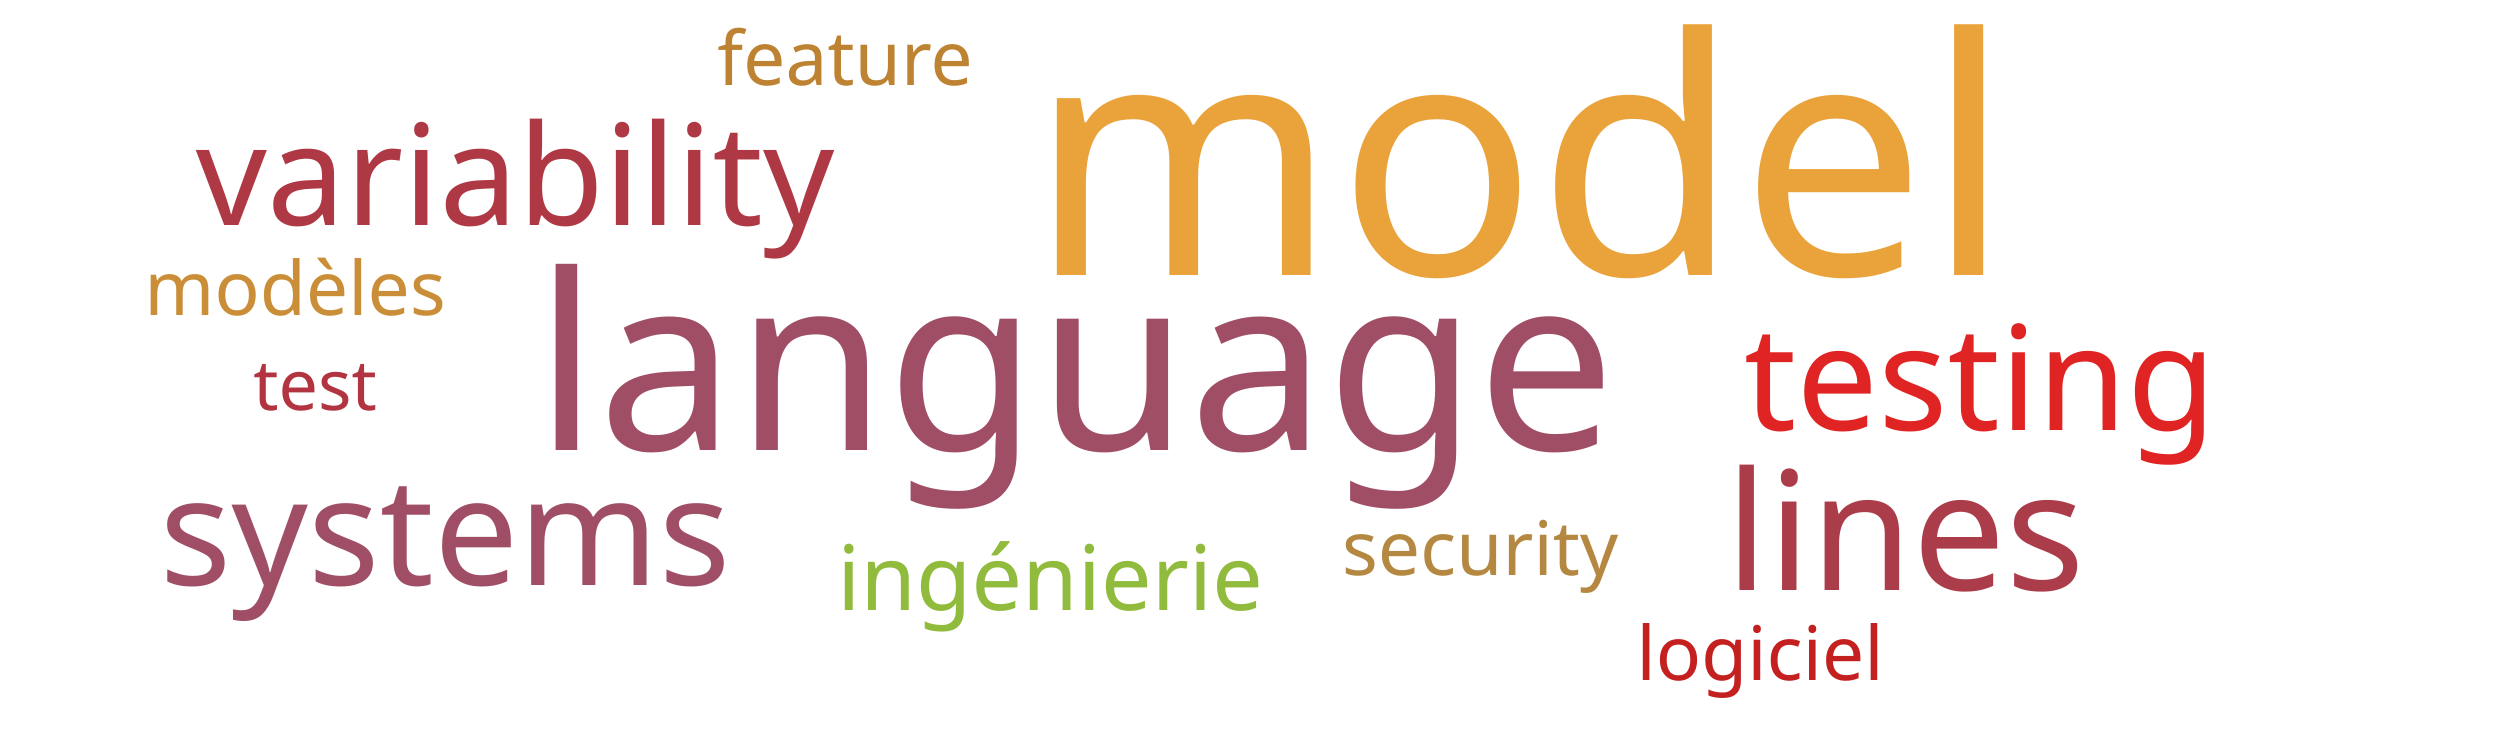
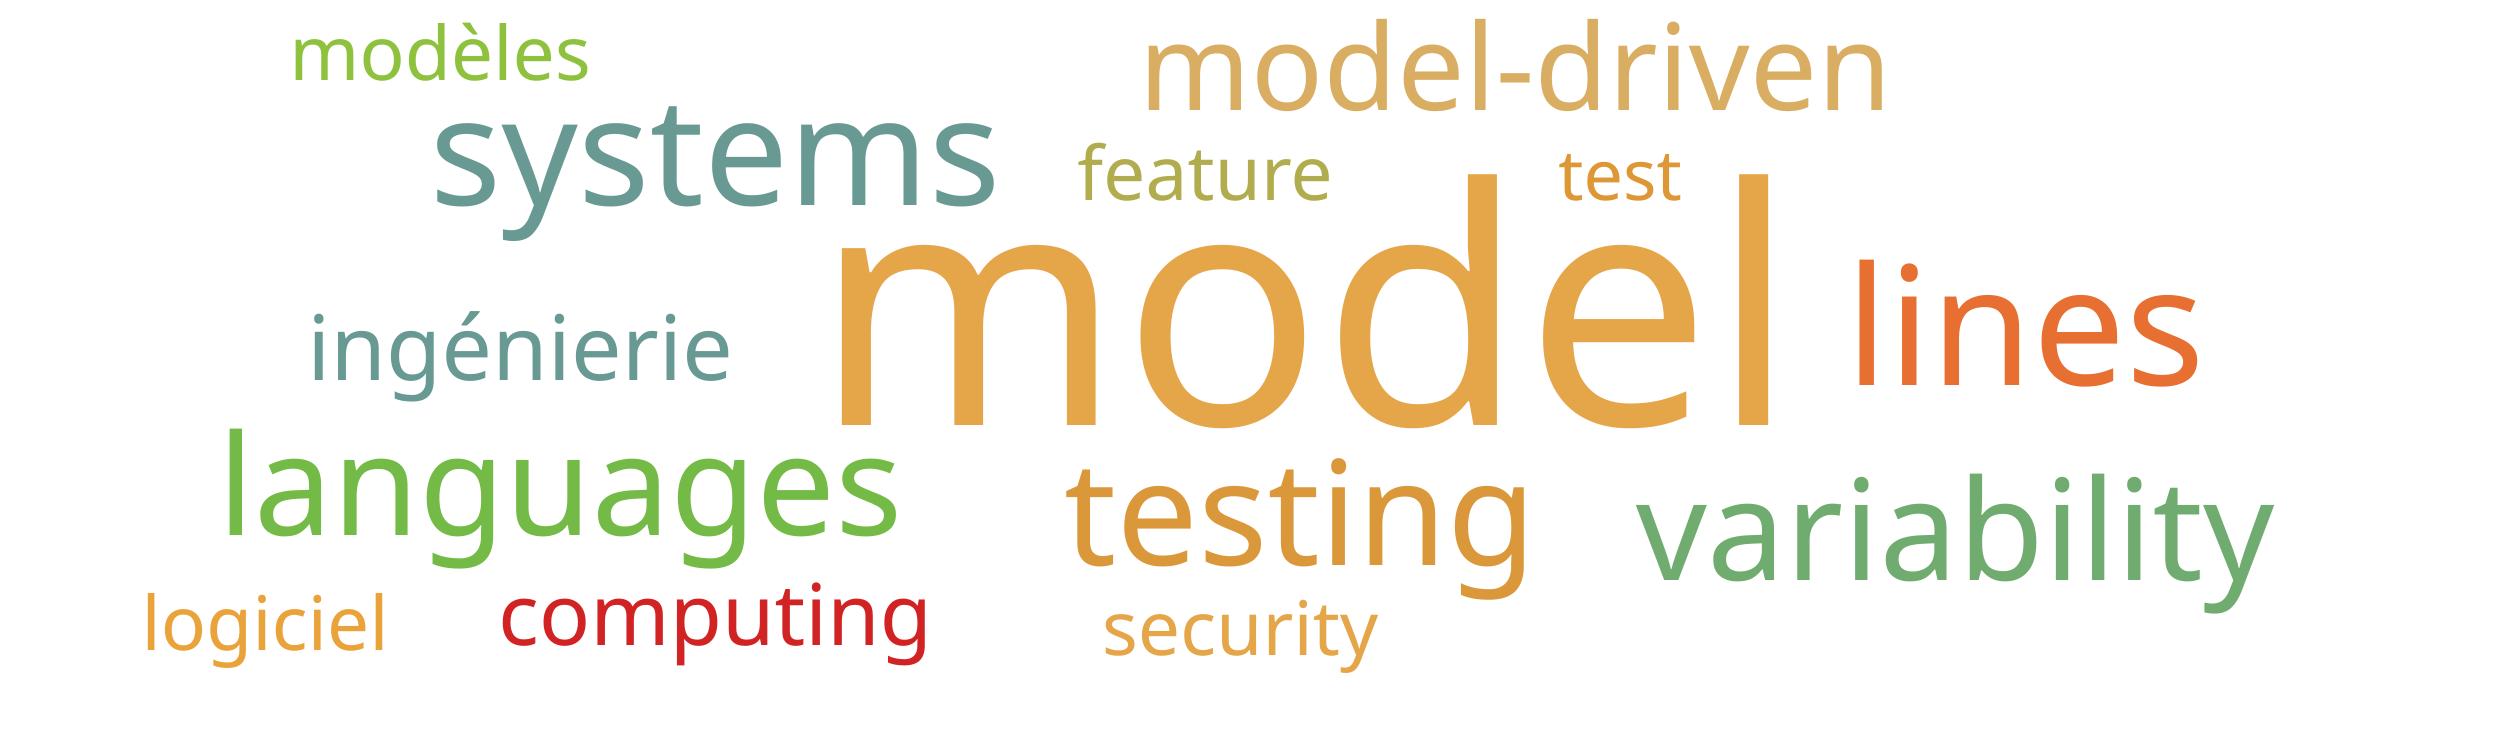
<svg xmlns="http://www.w3.org/2000/svg" width="500" height="150">
  <g transform="translate(250, 75)">
-     <text text-anchor="middle" style="font-family: Impact; font-size: 66px; fill: #eaa23b" transform="translate(54,-20)rotate(0)">model</text>
-     <text text-anchor="middle" style="font-family: Impact; font-size: 49px; fill: #9f4e66" transform="translate(-35,15)rotate(0)">language</text>
-     <text text-anchor="middle" style="font-family: Impact; font-size: 33px; fill: #ab3d4b" transform="translate(131,43)rotate(0)">lines</text>
-     <text text-anchor="middle" style="font-family: Impact; font-size: 30px; fill: #9f4e66" transform="translate(-161,42)rotate(0)">systems</text>
-     <text text-anchor="middle" style="font-family: Impact; font-size: 29px; fill: #e02424" transform="translate(146,11)rotate(0)">testing</text>
-     <text text-anchor="middle" style="font-family: Impact; font-size: 28px; fill: #af3845" transform="translate(-147,-30)rotate(0)">variability</text>
-     <text text-anchor="middle" style="font-family: Impact; font-size: 18px; fill: #91bb3c" transform="translate(-40,47)rotate(0)">ingénierie</text>
-     <text text-anchor="middle" style="font-family: Impact; font-size: 15px; fill: #bd8332" transform="translate(-81,-58)rotate(0)">feature</text>
-     <text text-anchor="middle" style="font-family: Impact; font-size: 15px; fill: #b58842" transform="translate(46,40)rotate(0)">security</text>
-     <text text-anchor="middle" style="font-family: Impact; font-size: 15px; fill: #c42020" transform="translate(102,61)rotate(0)">logiciel</text>
-     <text text-anchor="middle" style="font-family: Impact; font-size: 15px; fill: #ca8e38" transform="translate(-191,-12)rotate(0)">modèles</text>
-     <text text-anchor="middle" style="font-family: Impact; font-size: 14px; fill: #b23440" transform="translate(-187,7)rotate(0)">test</text>
+     <text text-anchor="middle" style="font-family: Impact; font-size: 66px; fill: #e5a549" transform="translate(11,10)rotate(0)">model</text>
+     <text text-anchor="middle" style="font-family: Impact; font-size: 33px; fill: #e76f31" transform="translate(155,2)rotate(0)">lines</text>
+     <text text-anchor="middle" style="font-family: Impact; font-size: 30px; fill: #689993" transform="translate(-107,-34)rotate(0)">systems</text>
+     <text text-anchor="middle" style="font-family: Impact; font-size: 29px; fill: #da983a" transform="translate(10,38)rotate(0)">testing</text>
+     <text text-anchor="middle" style="font-family: Impact; font-size: 28px; fill: #70ac6f" transform="translate(141,41)rotate(0)">variability</text>
+     <text text-anchor="middle" style="font-family: Impact; font-size: 28px; fill: #74ba46" transform="translate(-138,32)rotate(0)">languages</text>
+     <text text-anchor="middle" style="font-family: Impact; font-size: 24px; fill: #d9ae63" transform="translate(53,-53)rotate(0)">model-driven</text>
+     <text text-anchor="middle" style="font-family: Impact; font-size: 18px; fill: #689993" transform="translate(-146,1)rotate(0)">ingénierie</text>
+     <text text-anchor="middle" style="font-family: Impact; font-size: 17px; fill: #d12323" transform="translate(-107,54)rotate(0)">computing</text>
+     <text text-anchor="middle" style="font-family: Impact; font-size: 15px; fill: #b1ad4e" transform="translate(-9,-35)rotate(0)">feature</text>
+     <text text-anchor="middle" style="font-family: Impact; font-size: 15px; fill: #e5a549" transform="translate(-2,56)rotate(0)">security</text>
+     <text text-anchor="middle" style="font-family: Impact; font-size: 15px; fill: #eaa23b" transform="translate(-197,55)rotate(0)">logiciel</text>
+     <text text-anchor="middle" style="font-family: Impact; font-size: 15px; fill: #8ec23e" transform="translate(-162,-59)rotate(0)">modèles</text>
+     <text text-anchor="middle" style="font-family: Impact; font-size: 14px; fill: #dd9735" transform="translate(74,-35)rotate(0)">test</text>
  </g>
</svg>
